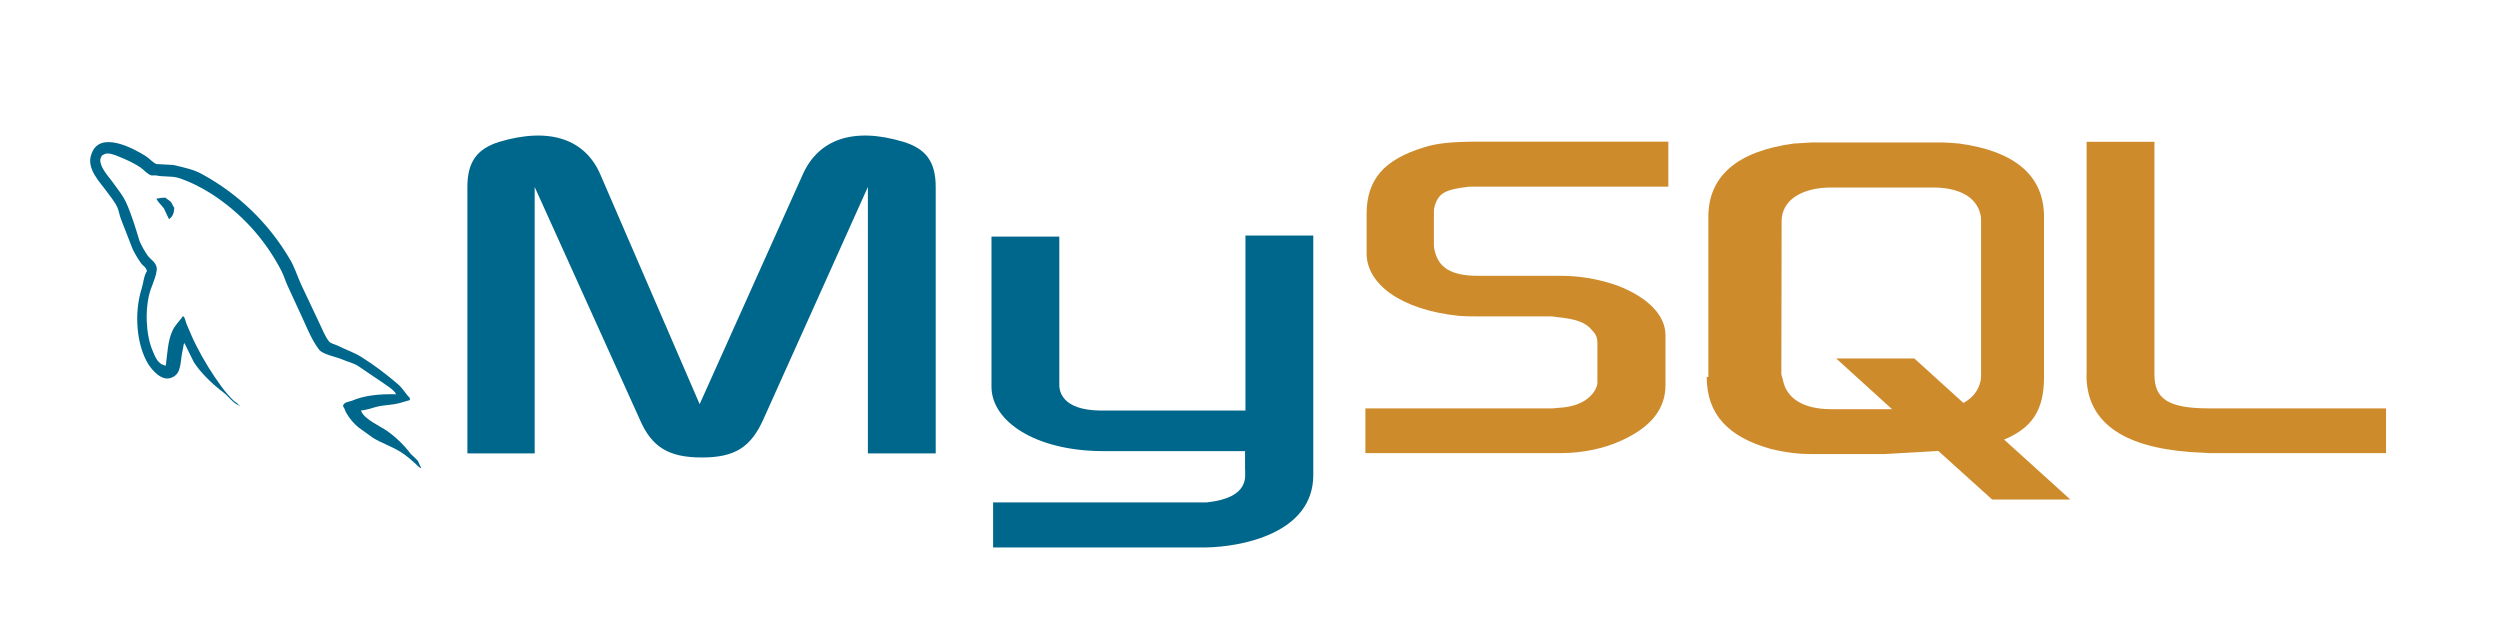
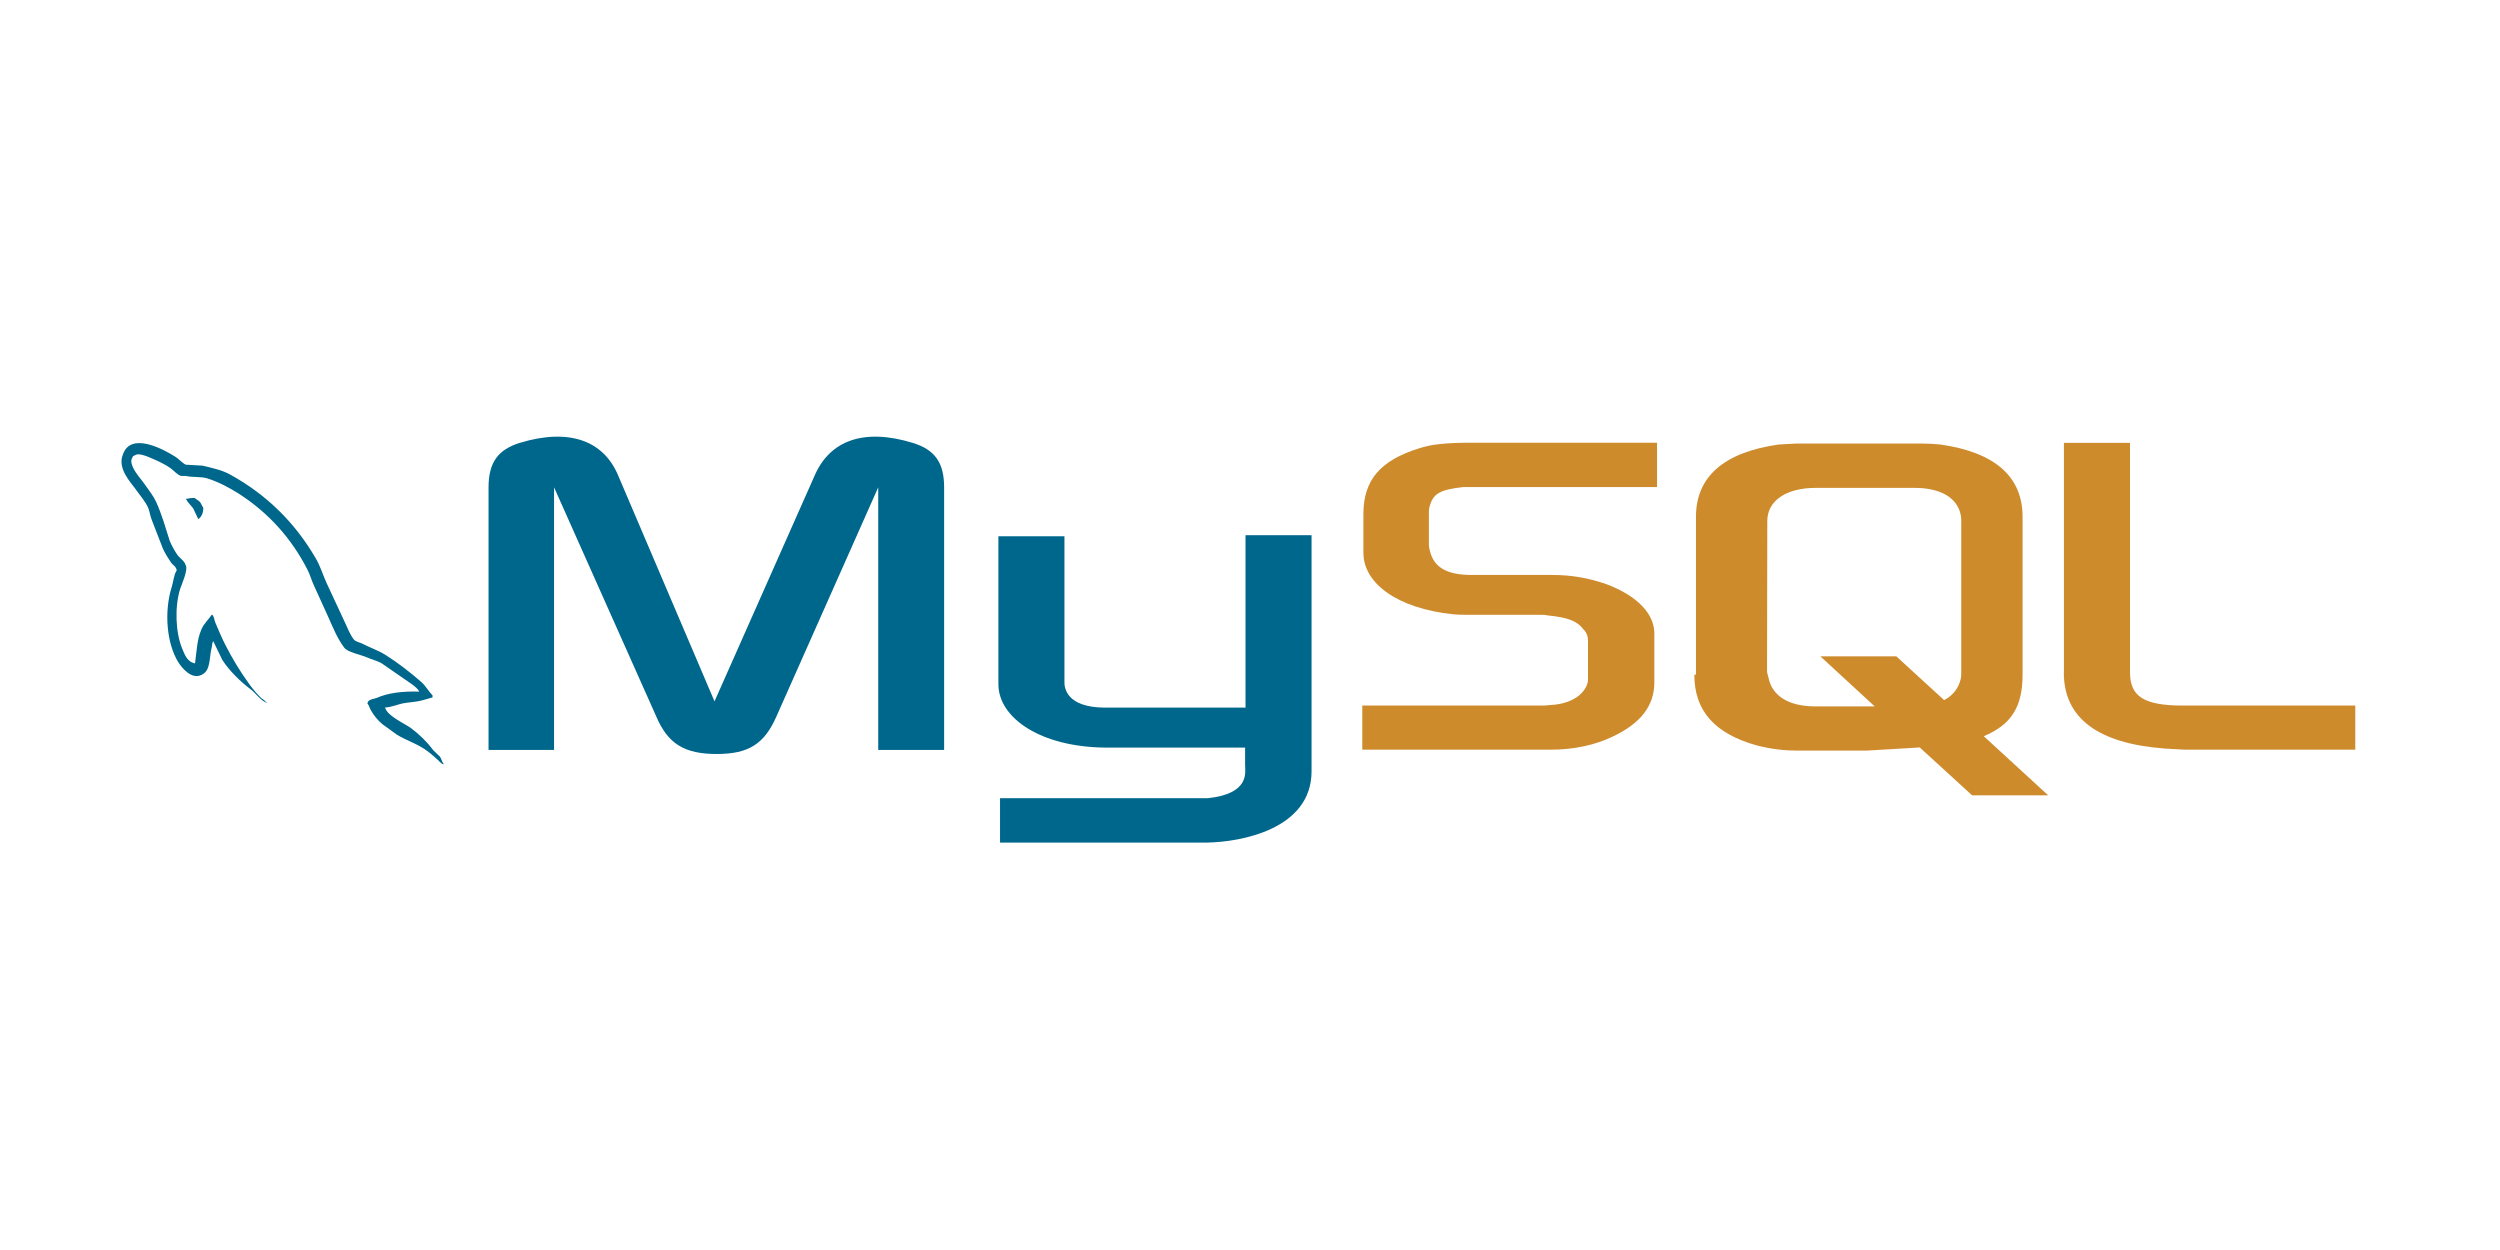
- <svg xmlns="http://www.w3.org/2000/svg" width="239" height="60" viewBox="0 0 18.427 4.626">
-   <g fill="#00678c" fill-rule="evenodd">
-     <path d="M2.92 2.906c-.133-.003-.237.01-.324.047-.025.01-.065.01-.068.042.013.013.015.035.027.053a.39.39 0 0 0 .087.102l.107.077c.065.04.138.063.202.103.037.023.073.053.1.078.018.013.03.035.053.043v-.005c-.012-.015-.015-.037-.027-.053l-.05-.048a.79.79 0 0 0-.173-.168c-.053-.037-.17-.087-.192-.148l-.003-.003c.037-.003.08-.017.115-.027.057-.015.108-.012.167-.027l.08-.023v-.015c-.03-.03-.052-.07-.083-.098-.085-.073-.178-.145-.275-.205-.052-.033-.118-.055-.173-.083-.02-.01-.053-.015-.065-.032-.03-.037-.047-.085-.068-.128l-.137-.29c-.03-.065-.048-.13-.085-.19a1.68 1.68 0 0 0-.645-.624c-.062-.035-.135-.05-.213-.068l-.125-.007c-.027-.012-.053-.043-.077-.058-.095-.06-.34-.19-.4-.018-.045.108.067.215.105.27.028.038.065.082.085.125.012.028.015.058.027.088l.087.223a.8.8 0 0 0 .062.103c.013.018.037.027.042.057-.023.033-.025.083-.038.125-.06.188-.037.422.048.56.027.042.1.133.175.098.075-.03.058-.125.08-.208.005-.02.002-.033.012-.047v.003l.068.138c.052.082.142.167.217.223.04.03.072.082.122.1v-.005H1.76c-.01-.015-.025-.022-.038-.033a.81.81 0 0 1-.087-.1 2.15 2.15 0 0 1-.187-.303c-.027-.052-.05-.108-.072-.16-.01-.02-.01-.05-.027-.06-.025.037-.062.068-.08.113-.032.072-.035.16-.047.252-.06-.01-.078-.065-.098-.112-.05-.118-.058-.31-.015-.445.012-.035.062-.145.042-.178-.01-.032-.043-.05-.062-.075-.022-.032-.045-.072-.06-.107C1 1.684.97 1.58.927 1.487.907 1.444.872 1.4.843 1.36.812 1.314.777 1.282.752 1.23.743 1.21.732 1.18.745 1.16c.003-.013.01-.018.023-.022.022-.018.083.005.105.015.062.025.113.048.165.083.023.017.048.048.078.057h.035c.053.012.113.003.163.018.088.028.168.07.24.115a1.48 1.48 0 0 1 .52.57c.02.038.028.073.047.113l.113.245c.035.078.068.158.118.223.025.035.125.053.17.072.033.015.085.028.115.047l.167.113c.027.02.1.062.115.095z" />
-     <path d="M1.22 1.457c-.028 0-.048.003-.068.008v.003h.003c.013.027.037.045.053.068l.038.08.003-.003c.023-.017.035-.043.035-.083-.01-.012-.012-.023-.02-.035-.01-.017-.032-.025-.045-.038z" />
-   </g>
-   <path d="M10.064 3.34h1.434c.168 0 .328-.034.458-.095.217-.1.32-.233.32-.408v-.366c0-.14-.118-.275-.354-.366a1.25 1.25 0 0 0-.423-.072h-.602c-.202 0-.297-.06-.324-.194-.004-.015-.004-.03-.004-.046v-.225c0-.012 0-.027.004-.042.027-.103.08-.13.256-.15h1.468v-.332H10.9c-.202 0-.31.012-.404.042-.294.09-.423.236-.423.492v.29c0 .225.252.416.68.46.046.004.095.004.145.004h.515c.02 0 .038 0 .053.004.156.015.225.042.27.1.03.03.038.057.038.092v.29c0 .034-.023.08-.07.118s-.118.065-.214.07c-.02 0-.03.004-.05.004h-1.376zm5.315-.576c0 .34.256.53.767.568l.145.008h1.296V3.01H16.28c-.3 0-.4-.072-.4-.248V1.045h-.5v1.72zm-2.787.015V1.598c0-.3.213-.484.63-.54l.133-.008h.946c.05 0 .092.004.14.008.416.057.625.24.625.54V2.78c0 .244-.088.374-.294.46l.488.442h-.576l-.397-.358-.4.023h-.534c-.088 0-.187-.01-.3-.038-.316-.088-.473-.256-.473-.53zm.538-.026c0 .015.008.03.012.05.027.137.156.213.354.213h.45l-.412-.374h.576l.362.328c.07-.038.11-.092.126-.16.004-.015.004-.034.004-.05V1.63c0-.015 0-.03-.004-.046-.027-.13-.156-.202-.35-.202h-.75c-.22 0-.366.095-.366.248z" fill="#ce8b2c" fill-rule="evenodd" />
-   <path d="M3.445 3.342h.496V1.378l.774 1.712c.088.206.214.282.458.282s.362-.076.454-.282l.77-1.712v1.964h.5V1.378c0-.19-.076-.282-.236-.332-.377-.114-.63-.015-.744.24l-.76 1.693-.732-1.693c-.11-.255-.366-.354-.747-.24-.156.05-.233.14-.233.332v1.964zm3.863-1.598h.5v1.08c-.004.06.02.198.3.202H9.18v-1.29h.5v1.765c0 .435-.538.53-.79.534H7.32v-.332h1.575c.32-.034.282-.194.282-.248v-.13H8.12c-.492-.004-.808-.22-.812-.47V1.744z" fill="#00678c" fill-rule="evenodd" />
+ <svg xmlns="http://www.w3.org/2000/svg" width="96" zoomAndPan="magnify" viewBox="0 0 72 36" height="48" preserveAspectRatio="xMidYMid meet" version="1.0">
+   <path fill="#00678c" d="M 12.074 19.918 C 11.566 19.906 11.172 19.957 10.844 20.102 C 10.746 20.137 10.594 20.137 10.582 20.262 C 10.633 20.312 10.641 20.395 10.688 20.465 C 10.773 20.617 10.883 20.746 11.016 20.859 L 11.426 21.156 C 11.672 21.309 11.949 21.398 12.191 21.551 C 12.332 21.641 12.469 21.754 12.57 21.852 C 12.641 21.902 12.688 21.988 12.773 22.016 L 12.773 21.996 C 12.727 21.941 12.715 21.855 12.672 21.793 L 12.48 21.609 C 12.293 21.359 12.074 21.145 11.824 20.961 C 11.621 20.82 11.176 20.629 11.094 20.391 L 11.082 20.379 C 11.223 20.371 11.387 20.316 11.52 20.277 C 11.734 20.219 11.93 20.23 12.152 20.172 L 12.457 20.086 L 12.457 20.027 C 12.344 19.91 12.262 19.758 12.141 19.648 C 11.82 19.367 11.465 19.09 11.098 18.859 C 10.898 18.734 10.648 18.648 10.438 18.539 C 10.363 18.5 10.238 18.48 10.191 18.418 C 10.078 18.273 10.012 18.09 9.934 17.926 L 9.414 16.809 C 9.297 16.559 9.23 16.309 9.09 16.074 C 8.492 15.047 7.676 14.246 6.637 13.672 C 6.402 13.539 6.125 13.48 5.828 13.41 L 5.352 13.383 C 5.25 13.336 5.152 13.219 5.059 13.16 C 4.699 12.93 3.766 12.43 3.539 13.09 C 3.367 13.508 3.793 13.918 3.938 14.133 C 4.043 14.277 4.184 14.445 4.262 14.613 C 4.309 14.719 4.32 14.836 4.363 14.953 L 4.695 15.809 C 4.762 15.949 4.844 16.082 4.93 16.207 C 4.98 16.277 5.07 16.309 5.09 16.426 C 5.004 16.555 4.996 16.746 4.945 16.906 C 4.719 17.633 4.805 18.531 5.129 19.062 C 5.23 19.227 5.508 19.574 5.793 19.441 C 6.078 19.324 6.016 18.961 6.098 18.641 C 6.117 18.562 6.105 18.512 6.145 18.461 L 6.145 18.473 L 6.402 19.004 C 6.598 19.316 6.941 19.645 7.227 19.859 C 7.379 19.977 7.5 20.176 7.691 20.246 L 7.691 20.227 L 7.664 20.227 C 7.625 20.168 7.57 20.141 7.52 20.102 C 7.398 19.98 7.289 19.852 7.188 19.715 C 6.918 19.344 6.684 18.957 6.477 18.547 C 6.375 18.348 6.289 18.133 6.203 17.934 C 6.168 17.855 6.168 17.738 6.102 17.699 C 6.008 17.844 5.867 17.961 5.797 18.137 C 5.676 18.414 5.664 18.75 5.617 19.105 C 5.391 19.066 5.32 18.855 5.246 18.676 C 5.055 18.219 5.027 17.48 5.188 16.961 C 5.234 16.828 5.426 16.402 5.348 16.277 C 5.312 16.152 5.184 16.082 5.113 15.988 C 5.031 15.863 4.941 15.711 4.887 15.574 C 4.773 15.215 4.66 14.812 4.496 14.453 C 4.422 14.289 4.289 14.121 4.18 13.965 C 4.059 13.789 3.926 13.664 3.832 13.465 C 3.797 13.387 3.754 13.273 3.805 13.195 C 3.816 13.145 3.844 13.125 3.895 13.109 C 3.977 13.043 4.207 13.129 4.293 13.168 C 4.527 13.266 4.723 13.352 4.918 13.488 C 5.008 13.555 5.102 13.672 5.215 13.707 L 5.348 13.707 C 5.551 13.754 5.777 13.719 5.969 13.777 C 6.305 13.883 6.605 14.047 6.879 14.219 C 7.734 14.77 8.395 15.504 8.859 16.414 C 8.934 16.562 8.965 16.695 9.035 16.848 L 9.465 17.793 C 9.598 18.094 9.723 18.402 9.914 18.652 C 10.008 18.785 10.391 18.855 10.562 18.93 C 10.688 18.988 10.883 19.035 11 19.109 L 11.633 19.547 C 11.734 19.621 12.012 19.785 12.07 19.91 Z M 12.074 19.918 " fill-opacity="1" fill-rule="evenodd" />
+   <path fill="#00678c" d="M 5.609 14.34 C 5.504 14.34 5.43 14.352 5.352 14.371 L 5.352 14.383 L 5.363 14.383 C 5.414 14.484 5.504 14.555 5.566 14.645 L 5.711 14.953 L 5.723 14.941 C 5.809 14.875 5.855 14.773 5.855 14.621 C 5.816 14.574 5.809 14.531 5.777 14.484 C 5.742 14.418 5.656 14.391 5.605 14.34 Z M 5.609 14.34 " fill-opacity="1" fill-rule="evenodd" />
+   <path fill="#ce8b2c" d="M 39.234 21.59 L 44.684 21.59 C 45.324 21.59 45.934 21.457 46.426 21.223 C 47.25 20.84 47.645 20.328 47.645 19.652 L 47.645 18.242 C 47.645 17.703 47.195 17.184 46.297 16.836 C 45.777 16.648 45.242 16.555 44.688 16.559 L 42.398 16.559 C 41.633 16.559 41.27 16.324 41.168 15.809 C 41.152 15.754 41.152 15.695 41.152 15.633 L 41.152 14.766 C 41.152 14.719 41.152 14.664 41.168 14.605 C 41.27 14.207 41.473 14.105 42.141 14.027 L 47.723 14.027 L 47.723 12.75 L 42.41 12.75 C 41.645 12.75 41.234 12.793 40.875 12.91 C 39.758 13.258 39.266 13.82 39.266 14.805 L 39.266 15.922 C 39.266 16.789 40.227 17.523 41.852 17.691 C 42.027 17.707 42.215 17.707 42.402 17.707 L 44.363 17.707 C 44.438 17.707 44.508 17.707 44.562 17.723 C 45.156 17.781 45.418 17.887 45.59 18.109 C 45.703 18.223 45.734 18.328 45.734 18.465 L 45.734 19.578 C 45.734 19.711 45.648 19.887 45.469 20.035 C 45.289 20.18 45.02 20.285 44.656 20.305 C 44.578 20.305 44.539 20.32 44.465 20.32 L 39.234 20.32 Z M 59.438 19.371 C 59.438 20.68 60.414 21.414 62.355 21.559 L 62.906 21.59 L 67.832 21.59 L 67.832 20.32 L 62.863 20.32 C 61.723 20.32 61.344 20.043 61.344 19.363 L 61.344 12.754 L 59.441 12.754 L 59.441 19.375 Z M 48.844 19.43 L 48.844 14.883 C 48.844 13.727 49.652 13.02 51.238 12.801 L 51.746 12.773 L 55.34 12.773 C 55.531 12.773 55.691 12.785 55.875 12.801 C 57.453 13.023 58.25 13.727 58.25 14.883 L 58.25 19.434 C 58.25 20.371 57.914 20.875 57.133 21.203 L 58.988 22.906 L 56.797 22.906 L 55.289 21.527 L 53.766 21.617 L 51.738 21.617 C 51.402 21.617 51.027 21.578 50.598 21.469 C 49.395 21.133 48.797 20.484 48.797 19.43 Z M 50.891 19.328 C 50.891 19.387 50.918 19.445 50.934 19.523 C 51.039 20.051 51.527 20.344 52.281 20.344 L 53.992 20.344 L 52.426 18.902 L 54.613 18.902 L 55.992 20.164 C 56.258 20.02 56.41 19.812 56.469 19.551 C 56.484 19.492 56.484 19.418 56.484 19.355 L 56.484 15.004 C 56.484 14.949 56.484 14.891 56.469 14.828 C 56.367 14.328 55.879 14.051 55.141 14.051 L 52.289 14.051 C 51.453 14.051 50.898 14.414 50.898 15.004 Z M 50.891 19.328 " fill-opacity="1" fill-rule="evenodd" />
+   <path fill="#00678c" d="M 14.07 21.598 L 15.957 21.598 L 15.957 14.035 L 18.898 20.629 C 19.234 21.422 19.711 21.715 20.641 21.715 C 21.566 21.715 22.016 21.422 22.363 20.629 L 25.293 14.035 L 25.293 21.598 L 27.191 21.598 L 27.191 14.035 C 27.191 13.305 26.906 12.949 26.297 12.758 C 24.863 12.316 23.902 12.699 23.469 13.68 L 20.578 20.199 L 17.797 13.68 C 17.379 12.699 16.402 12.316 14.957 12.758 C 14.363 12.949 14.07 13.297 14.07 14.035 Z M 28.754 15.445 L 30.656 15.445 L 30.656 19.602 C 30.641 19.832 30.734 20.367 31.797 20.379 L 35.871 20.379 L 35.871 15.414 L 37.773 15.414 L 37.773 22.211 C 37.773 23.887 35.727 24.25 34.77 24.266 L 28.801 24.266 L 28.801 22.988 L 34.789 22.988 C 36.004 22.855 35.859 22.242 35.859 22.031 L 35.859 21.531 L 31.844 21.531 C 29.973 21.516 28.77 20.684 28.754 19.723 Z M 28.754 15.445 " fill-opacity="1" fill-rule="evenodd" />
</svg>
